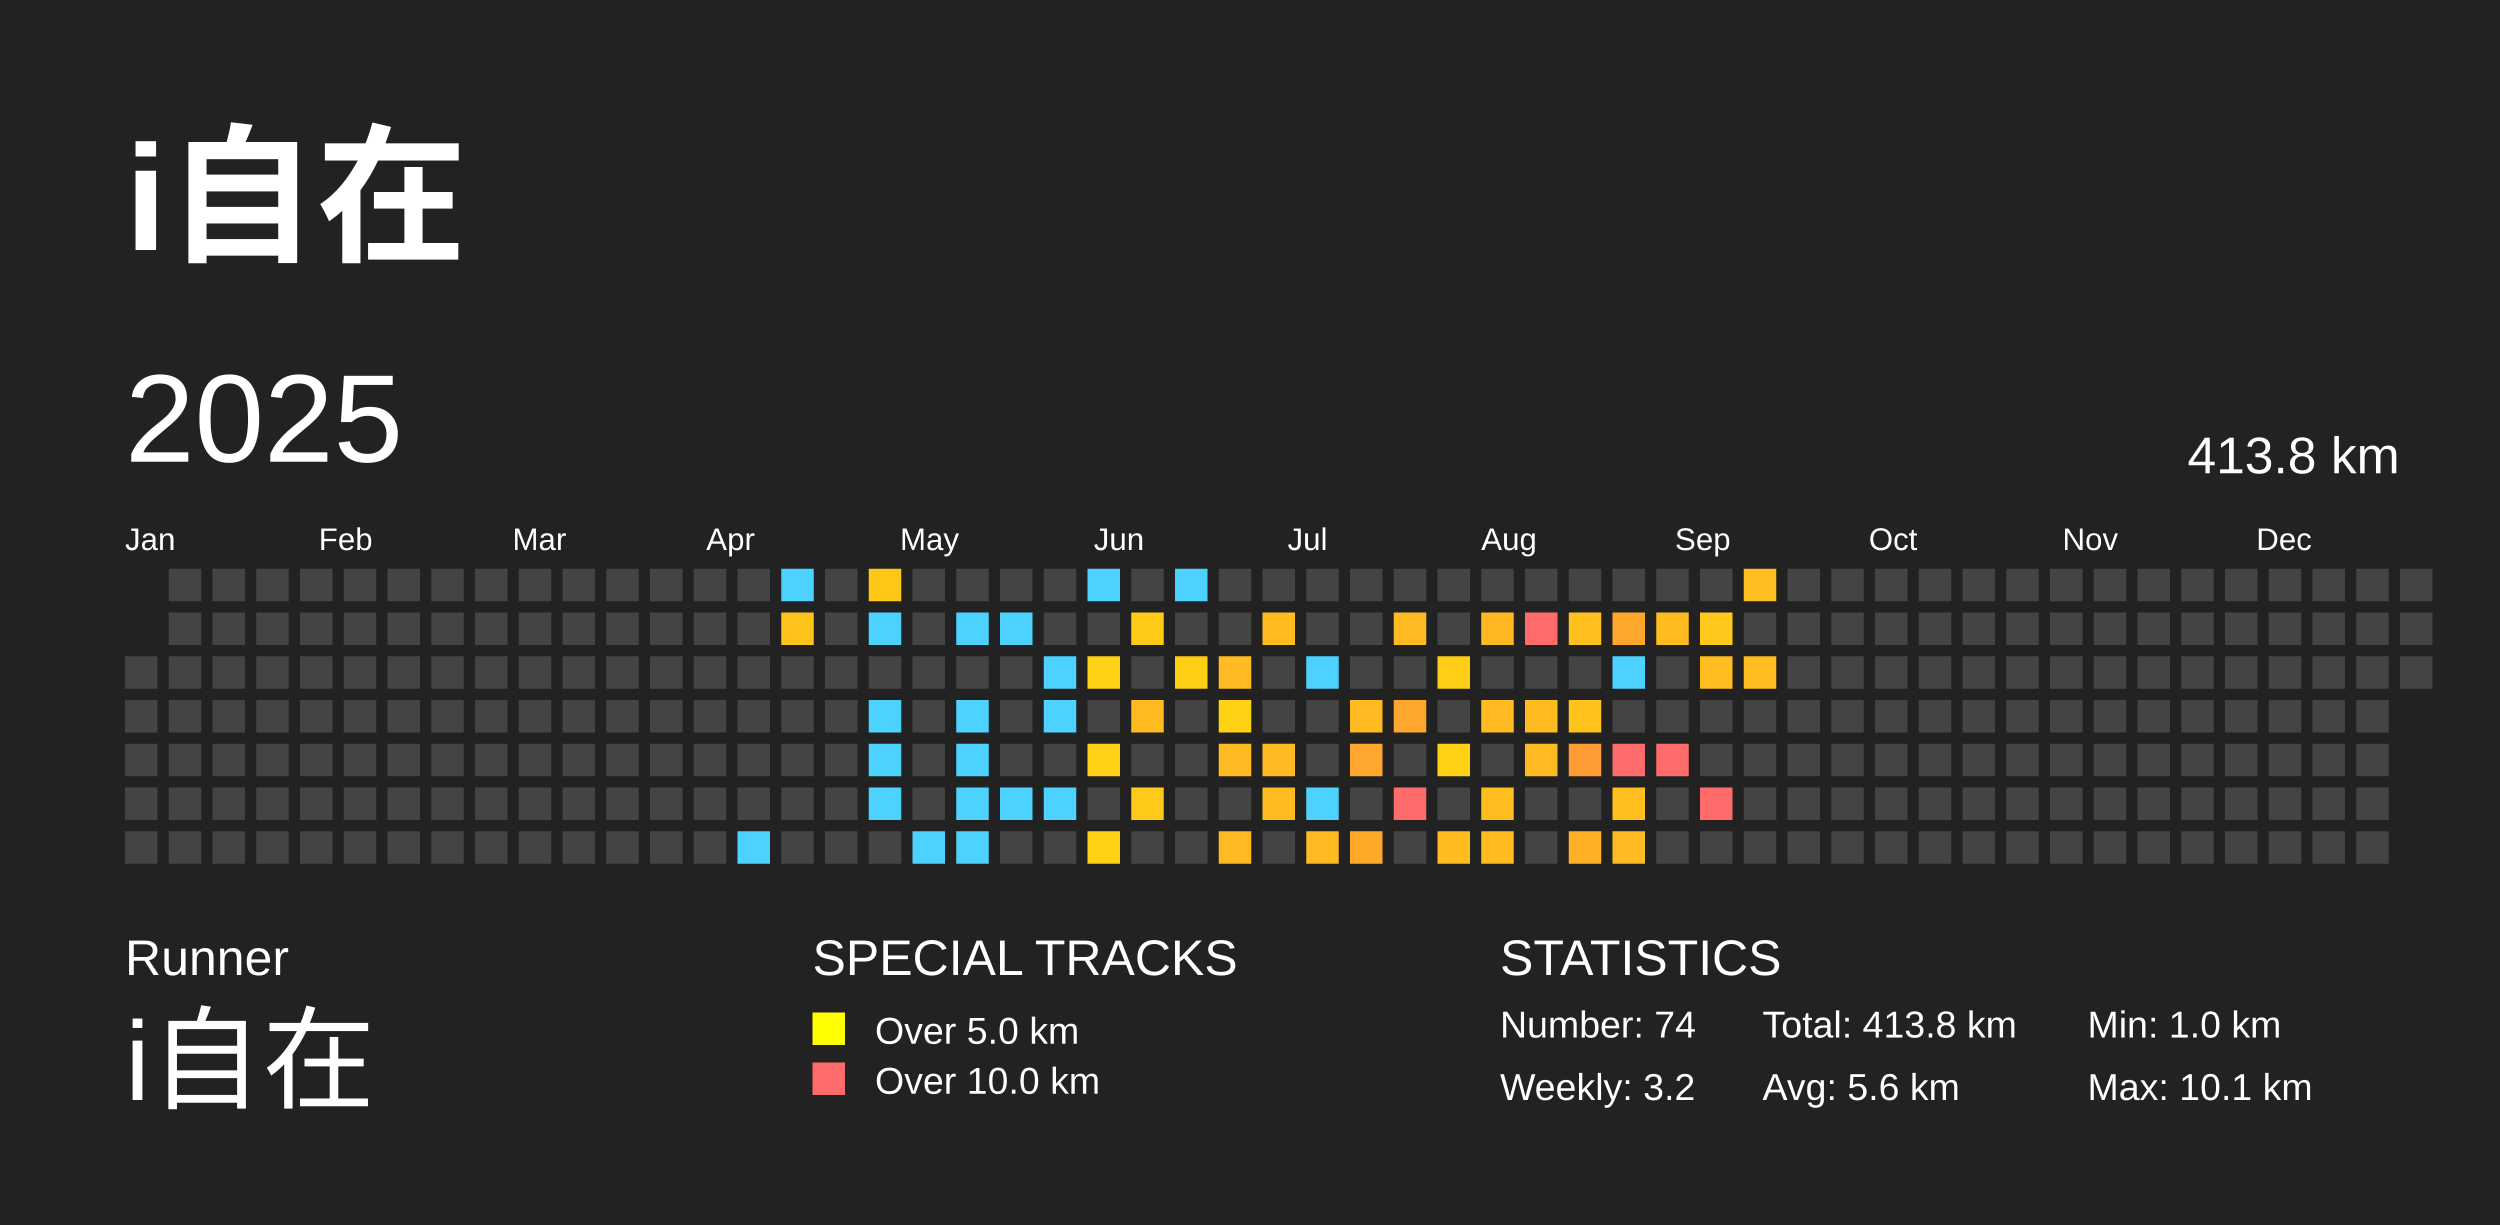
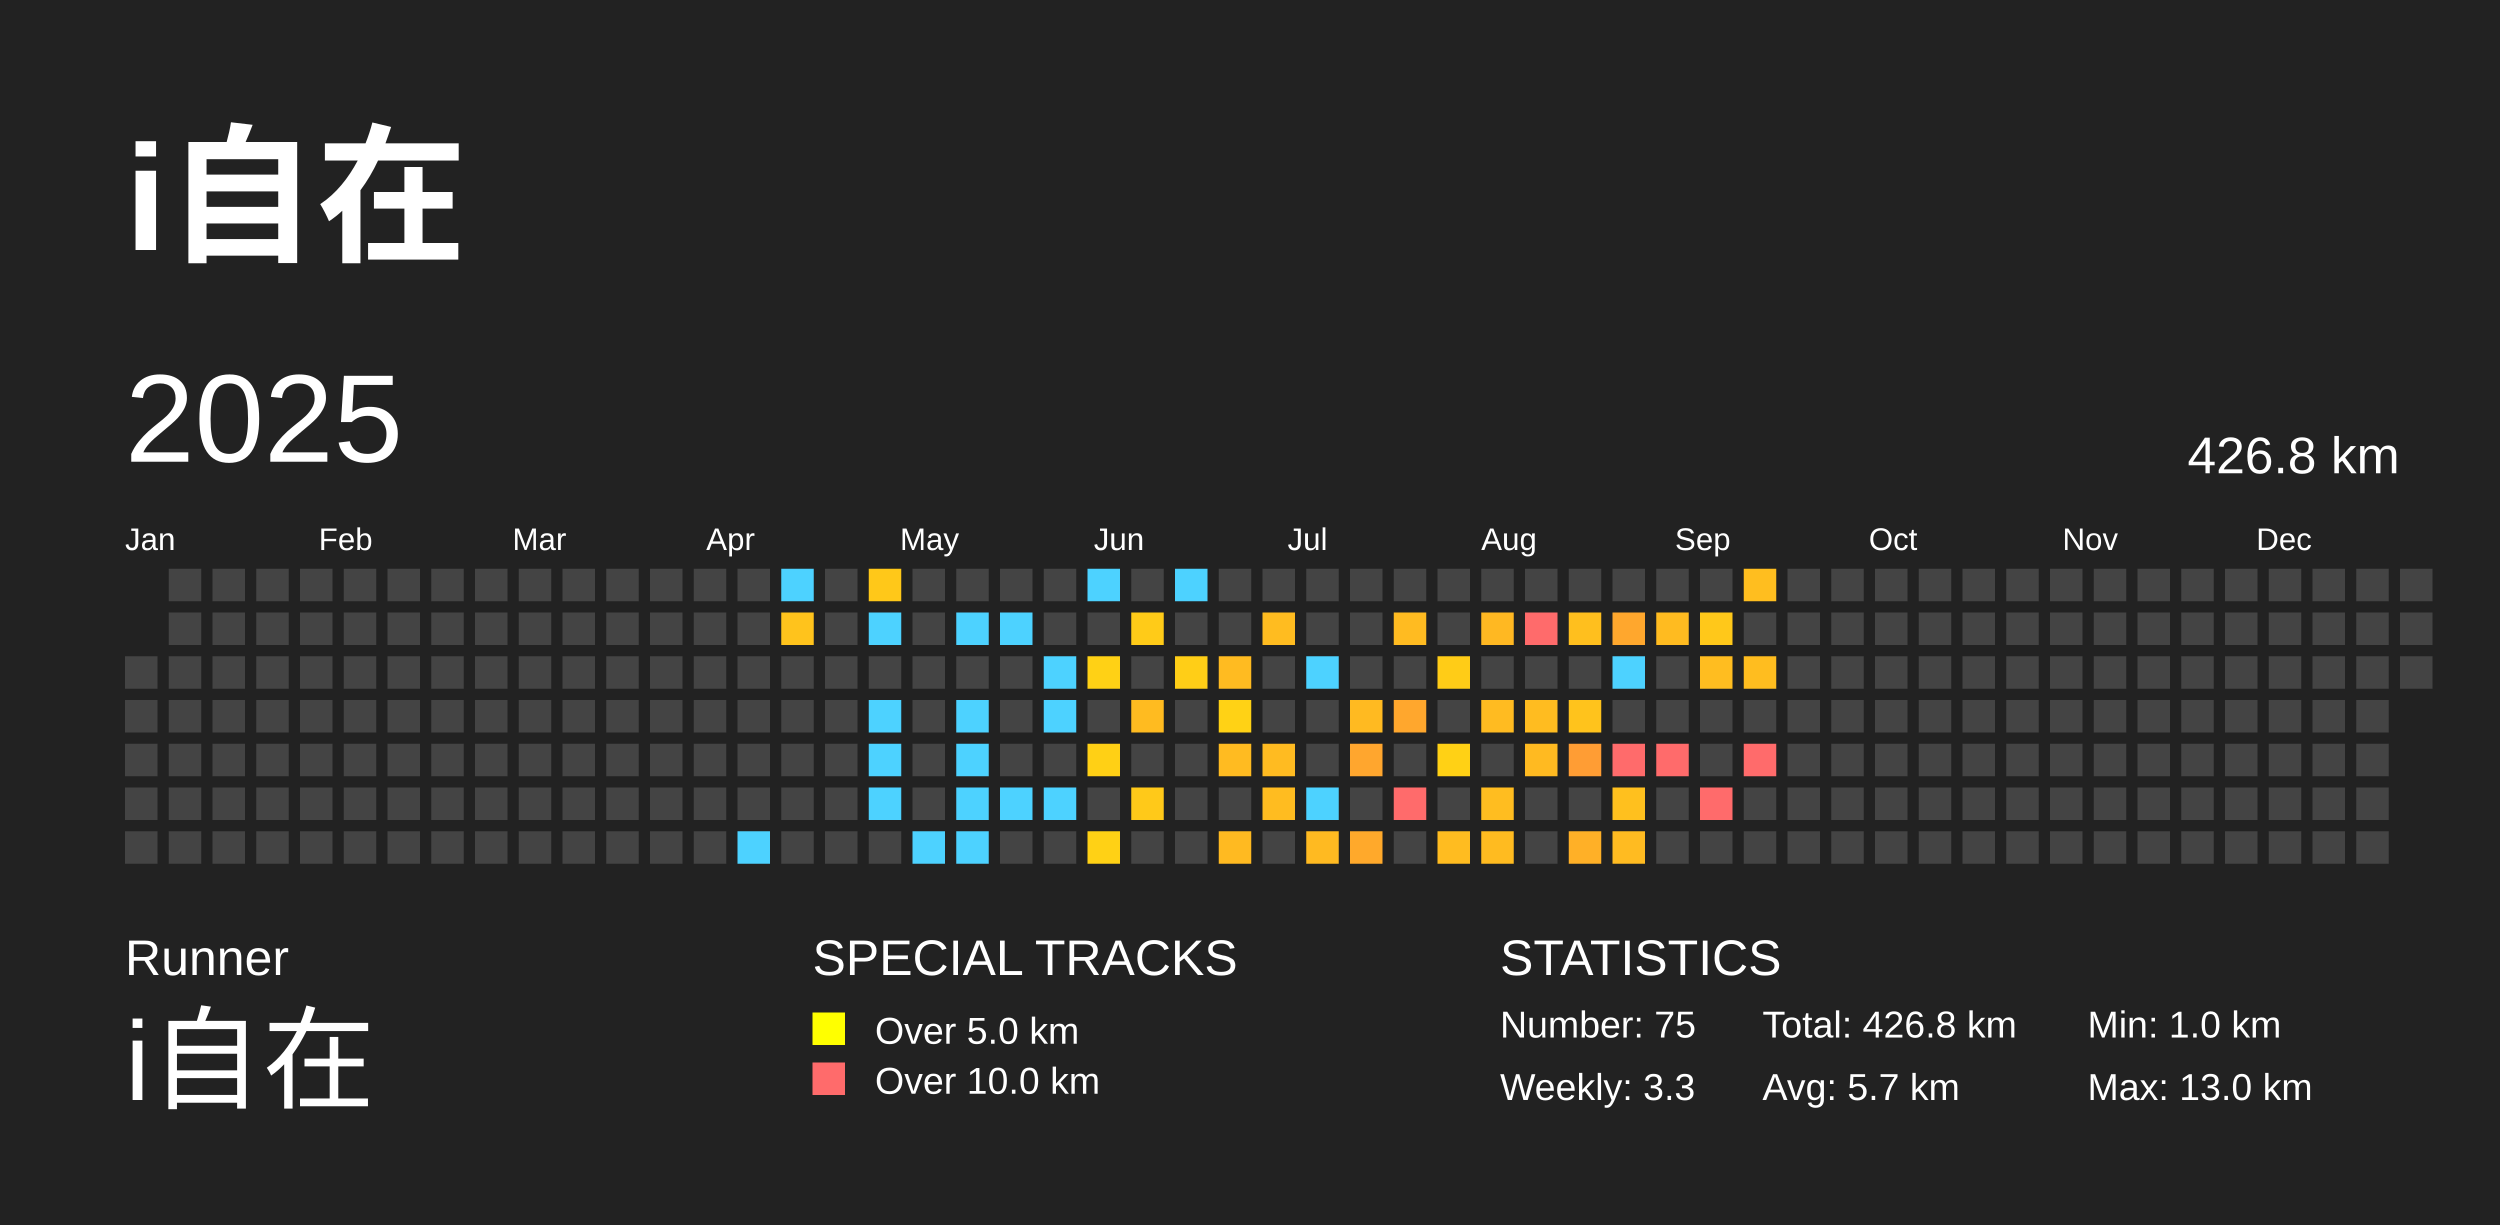
<svg xmlns="http://www.w3.org/2000/svg" baseProfile="full" height="98mm" version="1.1" viewBox="0,0,200,98" width="200mm">
  <defs />
  <rect fill="#222222" height="98" width="200" x="0" y="0" />
  <text fill="#FFFFFF" style="font-size:12px; font-family:Arial; font-weight:bold;" x="10" y="20">i自在</text>
  <text fill="#FFFFFF" style="font-size:4px; font-family:Arial" x="10" y="78">Runner</text>
  <text fill="#FFFFFF" style="font-size:9px; font-family:Arial" x="10" y="88">i自在</text>
  <text fill="#FFFFFF" style="font-size:4px; font-family:Arial" x="65" y="78">SPECIAL TRACKS</text>
  <rect fill="#FFFF00" height="2.6" width="2.6" x="65" y="81" />
  <text fill="#FFFFFF" style="font-size:3px; font-family:Arial" x="70" y="83.5">Over 5.0 km</text>
  <rect fill="#FF6B6B" height="2.6" width="2.6" x="65" y="85" />
  <text fill="#FFFFFF" style="font-size:3px; font-family:Arial" x="70" y="87.5">Over 10.0 km</text>
  <text fill="#FFFFFF" style="font-size:4px; font-family:Arial" x="120" y="78">STATISTICS</text>
-   <text fill="#FFFFFF" style="font-size:3px; font-family:Arial" x="120" y="83">Number: 74</text>
-   <text fill="#FFFFFF" style="font-size:3px; font-family:Arial" x="120" y="88">Weekly: 3.2</text>
-   <text fill="#FFFFFF" style="font-size:3px; font-family:Arial" x="141" y="83">Total: 413.8 km</text>
-   <text fill="#FFFFFF" style="font-size:3px; font-family:Arial" x="141" y="88">Avg: 5.6 km</text>
+   <text fill="#FFFFFF" style="font-size:3px; font-family:Arial" x="120" y="83">Number: 75</text>
+   <text fill="#FFFFFF" style="font-size:3px; font-family:Arial" x="120" y="88">Weekly: 3.3</text>
+   <text fill="#FFFFFF" style="font-size:3px; font-family:Arial" x="141" y="83">Total: 426.8 km</text>
+   <text fill="#FFFFFF" style="font-size:3px; font-family:Arial" x="141" y="88">Avg: 5.7 km</text>
  <text fill="#FFFFFF" style="font-size:3px; font-family:Arial" x="167" y="83">Min: 1.0 km</text>
-   <text fill="#FFFFFF" style="font-size:3px; font-family:Arial" x="167" y="88">Max: 10.1 km</text>
+   <text fill="#FFFFFF" style="font-size:3px; font-family:Arial" x="167" y="88">Max: 13.0 km</text>
  <text dominant-baseline="hanging" fill="#FFFFFF" style="font-size:10.0px; font-family:Arial;" x="10" y="30">2025</text>
-   <text dominant-baseline="hanging" fill="#FFFFFF" style="font-size:4.125px; font-family:Arial;" x="175" y="35">413.8 km</text>
+   <text dominant-baseline="hanging" fill="#FFFFFF" style="font-size:4.125px; font-family:Arial;" x="175" y="35">426.8 km</text>
  <text fill="#FFFFFF" style="font-size:2.5px; font-family:Arial" x="10.0" y="44">Jan</text>
  <text fill="#FFFFFF" style="font-size:2.5px; font-family:Arial" x="25.5" y="44">Feb</text>
  <text fill="#FFFFFF" style="font-size:2.5px; font-family:Arial" x="41.0" y="44">Mar</text>
  <text fill="#FFFFFF" style="font-size:2.5px; font-family:Arial" x="56.5" y="44">Apr</text>
  <text fill="#FFFFFF" style="font-size:2.5px; font-family:Arial" x="72.0" y="44">May</text>
  <text fill="#FFFFFF" style="font-size:2.5px; font-family:Arial" x="87.5" y="44">Jun</text>
  <text fill="#FFFFFF" style="font-size:2.5px; font-family:Arial" x="103.0" y="44">Jul</text>
  <text fill="#FFFFFF" style="font-size:2.5px; font-family:Arial" x="118.5" y="44">Aug</text>
  <text fill="#FFFFFF" style="font-size:2.5px; font-family:Arial" x="134.0" y="44">Sep</text>
  <text fill="#FFFFFF" style="font-size:2.5px; font-family:Arial" x="149.5" y="44">Oct</text>
  <text fill="#FFFFFF" style="font-size:2.5px; font-family:Arial" x="165.0" y="44">Nov</text>
  <text fill="#FFFFFF" style="font-size:2.5px; font-family:Arial" x="180.5" y="44">Dec</text>
  <rect fill="#444444" height="2.6" width="2.6" x="10.0" y="52.5" />
  <rect fill="#444444" height="2.6" width="2.6" x="10.0" y="56.0" />
  <rect fill="#444444" height="2.6" width="2.6" x="10.0" y="59.5" />
  <rect fill="#444444" height="2.6" width="2.6" x="10.0" y="63.0" />
  <rect fill="#444444" height="2.6" width="2.6" x="10.0" y="66.5" />
  <rect fill="#444444" height="2.6" width="2.6" x="13.5" y="45.5" />
  <rect fill="#444444" height="2.6" width="2.6" x="13.5" y="49.0" />
  <rect fill="#444444" height="2.6" width="2.6" x="13.5" y="52.5" />
  <rect fill="#444444" height="2.6" width="2.6" x="13.5" y="56.0" />
  <rect fill="#444444" height="2.6" width="2.6" x="13.5" y="59.5" />
  <rect fill="#444444" height="2.6" width="2.6" x="13.5" y="63.0" />
  <rect fill="#444444" height="2.6" width="2.6" x="13.5" y="66.5" />
  <rect fill="#444444" height="2.6" width="2.6" x="17.0" y="45.5" />
  <rect fill="#444444" height="2.6" width="2.6" x="17.0" y="49.0" />
  <rect fill="#444444" height="2.6" width="2.6" x="17.0" y="52.5" />
  <rect fill="#444444" height="2.6" width="2.6" x="17.0" y="56.0" />
  <rect fill="#444444" height="2.6" width="2.6" x="17.0" y="59.5" />
  <rect fill="#444444" height="2.6" width="2.6" x="17.0" y="63.0" />
  <rect fill="#444444" height="2.6" width="2.6" x="17.0" y="66.5" />
  <rect fill="#444444" height="2.6" width="2.6" x="20.5" y="45.5" />
  <rect fill="#444444" height="2.6" width="2.6" x="20.5" y="49.0" />
  <rect fill="#444444" height="2.6" width="2.6" x="20.5" y="52.5" />
  <rect fill="#444444" height="2.6" width="2.6" x="20.5" y="56.0" />
  <rect fill="#444444" height="2.6" width="2.6" x="20.5" y="59.5" />
  <rect fill="#444444" height="2.6" width="2.6" x="20.5" y="63.0" />
  <rect fill="#444444" height="2.6" width="2.6" x="20.5" y="66.5" />
  <rect fill="#444444" height="2.6" width="2.6" x="24.0" y="45.5" />
  <rect fill="#444444" height="2.6" width="2.6" x="24.0" y="49.0" />
  <rect fill="#444444" height="2.6" width="2.6" x="24.0" y="52.5" />
  <rect fill="#444444" height="2.6" width="2.6" x="24.0" y="56.0" />
  <rect fill="#444444" height="2.6" width="2.6" x="24.0" y="59.5" />
  <rect fill="#444444" height="2.6" width="2.6" x="24.0" y="63.0" />
  <rect fill="#444444" height="2.6" width="2.6" x="24.0" y="66.5" />
  <rect fill="#444444" height="2.6" width="2.6" x="27.5" y="45.5" />
  <rect fill="#444444" height="2.6" width="2.6" x="27.5" y="49.0" />
  <rect fill="#444444" height="2.6" width="2.6" x="27.5" y="52.5" />
  <rect fill="#444444" height="2.6" width="2.6" x="27.5" y="56.0" />
  <rect fill="#444444" height="2.6" width="2.6" x="27.5" y="59.5" />
  <rect fill="#444444" height="2.6" width="2.6" x="27.5" y="63.0" />
  <rect fill="#444444" height="2.6" width="2.6" x="27.5" y="66.5" />
  <rect fill="#444444" height="2.6" width="2.6" x="31.0" y="45.5" />
  <rect fill="#444444" height="2.6" width="2.6" x="31.0" y="49.0" />
  <rect fill="#444444" height="2.6" width="2.6" x="31.0" y="52.5" />
  <rect fill="#444444" height="2.6" width="2.6" x="31.0" y="56.0" />
  <rect fill="#444444" height="2.6" width="2.6" x="31.0" y="59.5" />
  <rect fill="#444444" height="2.6" width="2.6" x="31.0" y="63.0" />
  <rect fill="#444444" height="2.6" width="2.6" x="31.0" y="66.5" />
  <rect fill="#444444" height="2.6" width="2.6" x="34.5" y="45.5" />
  <rect fill="#444444" height="2.6" width="2.6" x="34.5" y="49.0" />
  <rect fill="#444444" height="2.6" width="2.6" x="34.5" y="52.5" />
  <rect fill="#444444" height="2.6" width="2.6" x="34.5" y="56.0" />
  <rect fill="#444444" height="2.6" width="2.6" x="34.5" y="59.5" />
  <rect fill="#444444" height="2.6" width="2.6" x="34.5" y="63.0" />
  <rect fill="#444444" height="2.6" width="2.6" x="34.5" y="66.5" />
  <rect fill="#444444" height="2.6" width="2.6" x="38.0" y="45.5" />
  <rect fill="#444444" height="2.6" width="2.6" x="38.0" y="49.0" />
  <rect fill="#444444" height="2.6" width="2.6" x="38.0" y="52.5" />
  <rect fill="#444444" height="2.6" width="2.6" x="38.0" y="56.0" />
  <rect fill="#444444" height="2.6" width="2.6" x="38.0" y="59.5" />
  <rect fill="#444444" height="2.6" width="2.6" x="38.0" y="63.0" />
  <rect fill="#444444" height="2.6" width="2.6" x="38.0" y="66.5" />
  <rect fill="#444444" height="2.6" width="2.6" x="41.5" y="45.5" />
  <rect fill="#444444" height="2.6" width="2.6" x="41.5" y="49.0" />
  <rect fill="#444444" height="2.6" width="2.6" x="41.5" y="52.5" />
  <rect fill="#444444" height="2.6" width="2.6" x="41.5" y="56.0" />
  <rect fill="#444444" height="2.6" width="2.6" x="41.5" y="59.5" />
  <rect fill="#444444" height="2.6" width="2.6" x="41.5" y="63.0" />
  <rect fill="#444444" height="2.6" width="2.6" x="41.5" y="66.5" />
  <rect fill="#444444" height="2.6" width="2.6" x="45.0" y="45.5" />
  <rect fill="#444444" height="2.6" width="2.6" x="45.0" y="49.0" />
  <rect fill="#444444" height="2.6" width="2.6" x="45.0" y="52.5" />
  <rect fill="#444444" height="2.6" width="2.6" x="45.0" y="56.0" />
  <rect fill="#444444" height="2.6" width="2.6" x="45.0" y="59.5" />
  <rect fill="#444444" height="2.6" width="2.6" x="45.0" y="63.0" />
  <rect fill="#444444" height="2.6" width="2.6" x="45.0" y="66.5" />
  <rect fill="#444444" height="2.6" width="2.6" x="48.5" y="45.5" />
  <rect fill="#444444" height="2.6" width="2.6" x="48.5" y="49.0" />
  <rect fill="#444444" height="2.6" width="2.6" x="48.5" y="52.5" />
  <rect fill="#444444" height="2.6" width="2.6" x="48.5" y="56.0" />
  <rect fill="#444444" height="2.6" width="2.6" x="48.5" y="59.5" />
  <rect fill="#444444" height="2.6" width="2.6" x="48.5" y="63.0" />
  <rect fill="#444444" height="2.6" width="2.6" x="48.5" y="66.5" />
  <rect fill="#444444" height="2.6" width="2.6" x="52.0" y="45.5" />
  <rect fill="#444444" height="2.6" width="2.6" x="52.0" y="49.0" />
  <rect fill="#444444" height="2.6" width="2.6" x="52.0" y="52.5" />
  <rect fill="#444444" height="2.6" width="2.6" x="52.0" y="56.0" />
  <rect fill="#444444" height="2.6" width="2.6" x="52.0" y="59.5" />
  <rect fill="#444444" height="2.6" width="2.6" x="52.0" y="63.0" />
  <rect fill="#444444" height="2.6" width="2.6" x="52.0" y="66.5" />
  <rect fill="#444444" height="2.6" width="2.6" x="55.5" y="45.5" />
  <rect fill="#444444" height="2.6" width="2.6" x="55.5" y="49.0" />
  <rect fill="#444444" height="2.6" width="2.6" x="55.5" y="52.5" />
  <rect fill="#444444" height="2.6" width="2.6" x="55.5" y="56.0" />
  <rect fill="#444444" height="2.6" width="2.6" x="55.5" y="59.5" />
  <rect fill="#444444" height="2.6" width="2.6" x="55.5" y="63.0" />
  <rect fill="#444444" height="2.6" width="2.6" x="55.5" y="66.5" />
  <rect fill="#444444" height="2.6" width="2.6" x="59.0" y="45.5" />
  <rect fill="#444444" height="2.6" width="2.6" x="59.0" y="49.0" />
  <rect fill="#444444" height="2.6" width="2.6" x="59.0" y="52.5" />
  <rect fill="#444444" height="2.6" width="2.6" x="59.0" y="56.0" />
  <rect fill="#444444" height="2.6" width="2.6" x="59.0" y="59.5" />
  <rect fill="#444444" height="2.6" width="2.6" x="59.0" y="63.0" />
  <rect fill="#4dd2ff" height="2.6" width="2.6" x="59.0" y="66.5" />
  <rect fill="#4dd2ff" height="2.6" width="2.6" x="62.5" y="45.5" />
  <rect fill="#ffc31c" height="2.6" width="2.6" x="62.5" y="49.0" />
  <rect fill="#444444" height="2.6" width="2.6" x="62.5" y="52.5" />
  <rect fill="#444444" height="2.6" width="2.6" x="62.5" y="56.0" />
  <rect fill="#444444" height="2.6" width="2.6" x="62.5" y="59.5" />
  <rect fill="#444444" height="2.6" width="2.6" x="62.5" y="63.0" />
  <rect fill="#444444" height="2.6" width="2.6" x="62.5" y="66.5" />
  <rect fill="#444444" height="2.6" width="2.6" x="66.0" y="45.5" />
  <rect fill="#444444" height="2.6" width="2.6" x="66.0" y="49.0" />
  <rect fill="#444444" height="2.6" width="2.6" x="66.0" y="52.5" />
  <rect fill="#444444" height="2.6" width="2.6" x="66.0" y="56.0" />
  <rect fill="#444444" height="2.6" width="2.6" x="66.0" y="59.5" />
  <rect fill="#444444" height="2.6" width="2.6" x="66.0" y="63.0" />
  <rect fill="#444444" height="2.6" width="2.6" x="66.0" y="66.5" />
  <rect fill="#ffc819" height="2.6" width="2.6" x="69.5" y="45.5" />
  <rect fill="#4dd2ff" height="2.6" width="2.6" x="69.5" y="49.0" />
  <rect fill="#444444" height="2.6" width="2.6" x="69.5" y="52.5" />
  <rect fill="#4dd2ff" height="2.6" width="2.6" x="69.5" y="56.0" />
  <rect fill="#4dd2ff" height="2.6" width="2.6" x="69.5" y="59.5" />
  <rect fill="#4dd2ff" height="2.6" width="2.6" x="69.5" y="63.0" />
  <rect fill="#444444" height="2.6" width="2.6" x="69.5" y="66.5" />
  <rect fill="#444444" height="2.6" width="2.6" x="73.0" y="45.5" />
  <rect fill="#444444" height="2.6" width="2.6" x="73.0" y="49.0" />
  <rect fill="#444444" height="2.6" width="2.6" x="73.0" y="52.5" />
  <rect fill="#444444" height="2.6" width="2.6" x="73.0" y="56.0" />
  <rect fill="#444444" height="2.6" width="2.6" x="73.0" y="59.5" />
  <rect fill="#444444" height="2.6" width="2.6" x="73.0" y="63.0" />
  <rect fill="#4dd2ff" height="2.6" width="2.6" x="73.0" y="66.5" />
  <rect fill="#444444" height="2.6" width="2.6" x="76.5" y="45.5" />
  <rect fill="#4dd2ff" height="2.6" width="2.6" x="76.5" y="49.0" />
  <rect fill="#444444" height="2.6" width="2.6" x="76.5" y="52.5" />
  <rect fill="#4dd2ff" height="2.6" width="2.6" x="76.5" y="56.0" />
  <rect fill="#4dd2ff" height="2.6" width="2.6" x="76.5" y="59.5" />
  <rect fill="#4dd2ff" height="2.6" width="2.6" x="76.5" y="63.0" />
  <rect fill="#4dd2ff" height="2.6" width="2.6" x="76.5" y="66.5" />
  <rect fill="#444444" height="2.6" width="2.6" x="80.0" y="45.5" />
  <rect fill="#4dd2ff" height="2.6" width="2.6" x="80.0" y="49.0" />
  <rect fill="#444444" height="2.6" width="2.6" x="80.0" y="52.5" />
  <rect fill="#444444" height="2.6" width="2.6" x="80.0" y="56.0" />
  <rect fill="#444444" height="2.6" width="2.6" x="80.0" y="59.5" />
  <rect fill="#4dd2ff" height="2.6" width="2.6" x="80.0" y="63.0" />
  <rect fill="#444444" height="2.6" width="2.6" x="80.0" y="66.5" />
  <rect fill="#444444" height="2.6" width="2.6" x="83.5" y="45.5" />
  <rect fill="#444444" height="2.6" width="2.6" x="83.5" y="49.0" />
  <rect fill="#4dd2ff" height="2.6" width="2.6" x="83.5" y="52.5" />
  <rect fill="#4dd2ff" height="2.6" width="2.6" x="83.5" y="56.0" />
  <rect fill="#444444" height="2.6" width="2.6" x="83.5" y="59.5" />
  <rect fill="#4dd2ff" height="2.6" width="2.6" x="83.5" y="63.0" />
  <rect fill="#444444" height="2.6" width="2.6" x="83.5" y="66.5" />
  <rect fill="#4dd2ff" height="2.6" width="2.6" x="87.0" y="45.5" />
  <rect fill="#444444" height="2.6" width="2.6" x="87.0" y="49.0" />
  <rect fill="#ffd115" height="2.6" width="2.6" x="87.0" y="52.5" />
  <rect fill="#444444" height="2.6" width="2.6" x="87.0" y="56.0" />
  <rect fill="#ffd015" height="2.6" width="2.6" x="87.0" y="59.5" />
  <rect fill="#444444" height="2.6" width="2.6" x="87.0" y="63.0" />
  <rect fill="#ffd115" height="2.6" width="2.6" x="87.0" y="66.5" />
  <rect fill="#444444" height="2.6" width="2.6" x="90.5" y="45.5" />
  <rect fill="#ffcb18" height="2.6" width="2.6" x="90.5" y="49.0" />
  <rect fill="#444444" height="2.6" width="2.6" x="90.5" y="52.5" />
  <rect fill="#ffbb20" height="2.6" width="2.6" x="90.5" y="56.0" />
  <rect fill="#444444" height="2.6" width="2.6" x="90.5" y="59.5" />
  <rect fill="#ffc919" height="2.6" width="2.6" x="90.5" y="63.0" />
  <rect fill="#444444" height="2.6" width="2.6" x="90.5" y="66.5" />
  <rect fill="#4dd2ff" height="2.6" width="2.6" x="94.0" y="45.5" />
  <rect fill="#444444" height="2.6" width="2.6" x="94.0" y="49.0" />
  <rect fill="#ffce17" height="2.6" width="2.6" x="94.0" y="52.5" />
  <rect fill="#444444" height="2.6" width="2.6" x="94.0" y="56.0" />
  <rect fill="#444444" height="2.6" width="2.6" x="94.0" y="59.5" />
  <rect fill="#444444" height="2.6" width="2.6" x="94.0" y="63.0" />
  <rect fill="#444444" height="2.6" width="2.6" x="94.0" y="66.5" />
  <rect fill="#444444" height="2.6" width="2.6" x="97.5" y="45.5" />
  <rect fill="#444444" height="2.6" width="2.6" x="97.5" y="49.0" />
  <rect fill="#ffbb21" height="2.6" width="2.6" x="97.5" y="52.5" />
  <rect fill="#ffd215" height="2.6" width="2.6" x="97.5" y="56.0" />
  <rect fill="#ffbb21" height="2.6" width="2.6" x="97.5" y="59.5" />
  <rect fill="#444444" height="2.6" width="2.6" x="97.5" y="63.0" />
  <rect fill="#ffba21" height="2.6" width="2.6" x="97.5" y="66.5" />
  <rect fill="#444444" height="2.6" width="2.6" x="101.0" y="45.5" />
  <rect fill="#ffbc20" height="2.6" width="2.6" x="101.0" y="49.0" />
  <rect fill="#444444" height="2.6" width="2.6" x="101.0" y="52.5" />
  <rect fill="#444444" height="2.6" width="2.6" x="101.0" y="56.0" />
  <rect fill="#ffbb21" height="2.6" width="2.6" x="101.0" y="59.5" />
  <rect fill="#ffbc20" height="2.6" width="2.6" x="101.0" y="63.0" />
  <rect fill="#444444" height="2.6" width="2.6" x="101.0" y="66.5" />
  <rect fill="#444444" height="2.6" width="2.6" x="104.5" y="45.5" />
  <rect fill="#444444" height="2.6" width="2.6" x="104.5" y="49.0" />
  <rect fill="#4dd2ff" height="2.6" width="2.6" x="104.5" y="52.5" />
  <rect fill="#444444" height="2.6" width="2.6" x="104.5" y="56.0" />
  <rect fill="#444444" height="2.6" width="2.6" x="104.5" y="59.5" />
  <rect fill="#4dd2ff" height="2.6" width="2.6" x="104.5" y="63.0" />
  <rect fill="#ffba21" height="2.6" width="2.6" x="104.5" y="66.5" />
  <rect fill="#444444" height="2.6" width="2.6" x="108.0" y="45.5" />
  <rect fill="#444444" height="2.6" width="2.6" x="108.0" y="49.0" />
  <rect fill="#444444" height="2.6" width="2.6" x="108.0" y="52.5" />
  <rect fill="#ffba21" height="2.6" width="2.6" x="108.0" y="56.0" />
  <rect fill="#ffa62e" height="2.6" width="2.6" x="108.0" y="59.5" />
  <rect fill="#444444" height="2.6" width="2.6" x="108.0" y="63.0" />
  <rect fill="#ffa92b" height="2.6" width="2.6" x="108.0" y="66.5" />
  <rect fill="#444444" height="2.6" width="2.6" x="111.5" y="45.5" />
  <rect fill="#ffbb21" height="2.6" width="2.6" x="111.5" y="49.0" />
  <rect fill="#444444" height="2.6" width="2.6" x="111.5" y="52.5" />
  <rect fill="#ffa72d" height="2.6" width="2.6" x="111.5" y="56.0" />
  <rect fill="#444444" height="2.6" width="2.6" x="111.5" y="59.5" />
  <rect fill="#FF6B6B" height="2.6" width="2.6" x="111.5" y="63.0" />
  <rect fill="#444444" height="2.6" width="2.6" x="111.5" y="66.5" />
  <rect fill="#444444" height="2.6" width="2.6" x="115.0" y="45.5" />
  <rect fill="#444444" height="2.6" width="2.6" x="115.0" y="49.0" />
  <rect fill="#ffcc17" height="2.6" width="2.6" x="115.0" y="52.5" />
  <rect fill="#444444" height="2.6" width="2.6" x="115.0" y="56.0" />
  <rect fill="#ffd115" height="2.6" width="2.6" x="115.0" y="59.5" />
  <rect fill="#444444" height="2.6" width="2.6" x="115.0" y="63.0" />
  <rect fill="#ffbc20" height="2.6" width="2.6" x="115.0" y="66.5" />
  <rect fill="#444444" height="2.6" width="2.6" x="118.5" y="45.5" />
  <rect fill="#ffb822" height="2.6" width="2.6" x="118.5" y="49.0" />
  <rect fill="#444444" height="2.6" width="2.6" x="118.5" y="52.5" />
  <rect fill="#ffbb21" height="2.6" width="2.6" x="118.5" y="56.0" />
  <rect fill="#444444" height="2.6" width="2.6" x="118.5" y="59.5" />
  <rect fill="#ffbd20" height="2.6" width="2.6" x="118.5" y="63.0" />
  <rect fill="#ffbb20" height="2.6" width="2.6" x="118.5" y="66.5" />
  <rect fill="#444444" height="2.6" width="2.6" x="122.0" y="45.5" />
  <rect fill="#FF6B6B" height="2.6" width="2.6" x="122.0" y="49.0" />
  <rect fill="#444444" height="2.6" width="2.6" x="122.0" y="52.5" />
  <rect fill="#ffbc20" height="2.6" width="2.6" x="122.0" y="56.0" />
  <rect fill="#ffba21" height="2.6" width="2.6" x="122.0" y="59.5" />
  <rect fill="#444444" height="2.6" width="2.6" x="122.0" y="63.0" />
  <rect fill="#444444" height="2.6" width="2.6" x="122.0" y="66.5" />
  <rect fill="#444444" height="2.6" width="2.6" x="125.5" y="45.5" />
  <rect fill="#ffbf1e" height="2.6" width="2.6" x="125.5" y="49.0" />
  <rect fill="#444444" height="2.6" width="2.6" x="125.5" y="52.5" />
  <rect fill="#ffc31c" height="2.6" width="2.6" x="125.5" y="56.0" />
  <rect fill="#ff9d34" height="2.6" width="2.6" x="125.5" y="59.5" />
  <rect fill="#444444" height="2.6" width="2.6" x="125.5" y="63.0" />
  <rect fill="#ffb027" height="2.6" width="2.6" x="125.5" y="66.5" />
  <rect fill="#444444" height="2.6" width="2.6" x="129.0" y="45.5" />
  <rect fill="#ffa72d" height="2.6" width="2.6" x="129.0" y="49.0" />
  <rect fill="#4dd2ff" height="2.6" width="2.6" x="129.0" y="52.5" />
  <rect fill="#444444" height="2.6" width="2.6" x="129.0" y="56.0" />
  <rect fill="#FF6B6B" height="2.6" width="2.6" x="129.0" y="59.5" />
  <rect fill="#ffc01e" height="2.6" width="2.6" x="129.0" y="63.0" />
  <rect fill="#ffbb21" height="2.6" width="2.6" x="129.0" y="66.5" />
  <rect fill="#444444" height="2.6" width="2.6" x="132.5" y="45.5" />
  <rect fill="#ffbb20" height="2.6" width="2.6" x="132.5" y="49.0" />
  <rect fill="#444444" height="2.6" width="2.6" x="132.5" y="52.5" />
  <rect fill="#444444" height="2.6" width="2.6" x="132.5" y="56.0" />
  <rect fill="#FF6B6B" height="2.6" width="2.6" x="132.5" y="59.5" />
  <rect fill="#444444" height="2.6" width="2.6" x="132.5" y="63.0" />
  <rect fill="#444444" height="2.6" width="2.6" x="132.5" y="66.5" />
  <rect fill="#444444" height="2.6" width="2.6" x="136.0" y="45.5" />
  <rect fill="#ffc81a" height="2.6" width="2.6" x="136.0" y="49.0" />
  <rect fill="#ffbd20" height="2.6" width="2.6" x="136.0" y="52.5" />
  <rect fill="#444444" height="2.6" width="2.6" x="136.0" y="56.0" />
  <rect fill="#444444" height="2.6" width="2.6" x="136.0" y="59.5" />
  <rect fill="#FF6B6B" height="2.6" width="2.6" x="136.0" y="63.0" />
  <rect fill="#444444" height="2.6" width="2.6" x="136.0" y="66.5" />
  <rect fill="#ffbe1f" height="2.6" width="2.6" x="139.5" y="45.5" />
  <rect fill="#444444" height="2.6" width="2.6" x="139.5" y="49.0" />
  <rect fill="#ffbd1f" height="2.6" width="2.6" x="139.5" y="52.5" />
  <rect fill="#444444" height="2.6" width="2.6" x="139.5" y="56.0" />
-   <rect fill="#444444" height="2.6" width="2.6" x="139.5" y="59.5" />
+   <rect fill="#FF6B6B" height="2.6" width="2.6" x="139.5" y="59.5" />
  <rect fill="#444444" height="2.6" width="2.6" x="139.5" y="63.0" />
  <rect fill="#444444" height="2.6" width="2.6" x="139.5" y="66.5" />
  <rect fill="#444444" height="2.6" width="2.6" x="143.0" y="45.5" />
  <rect fill="#444444" height="2.6" width="2.6" x="143.0" y="49.0" />
  <rect fill="#444444" height="2.6" width="2.6" x="143.0" y="52.5" />
  <rect fill="#444444" height="2.6" width="2.6" x="143.0" y="56.0" />
  <rect fill="#444444" height="2.6" width="2.6" x="143.0" y="59.5" />
  <rect fill="#444444" height="2.6" width="2.6" x="143.0" y="63.0" />
  <rect fill="#444444" height="2.6" width="2.6" x="143.0" y="66.5" />
  <rect fill="#444444" height="2.6" width="2.6" x="146.5" y="45.5" />
  <rect fill="#444444" height="2.6" width="2.6" x="146.5" y="49.0" />
  <rect fill="#444444" height="2.6" width="2.6" x="146.5" y="52.5" />
  <rect fill="#444444" height="2.6" width="2.6" x="146.5" y="56.0" />
  <rect fill="#444444" height="2.6" width="2.6" x="146.5" y="59.5" />
  <rect fill="#444444" height="2.6" width="2.6" x="146.5" y="63.0" />
  <rect fill="#444444" height="2.6" width="2.6" x="146.5" y="66.5" />
  <rect fill="#444444" height="2.6" width="2.6" x="150.0" y="45.5" />
  <rect fill="#444444" height="2.6" width="2.6" x="150.0" y="49.0" />
  <rect fill="#444444" height="2.6" width="2.6" x="150.0" y="52.5" />
  <rect fill="#444444" height="2.6" width="2.6" x="150.0" y="56.0" />
  <rect fill="#444444" height="2.6" width="2.6" x="150.0" y="59.5" />
  <rect fill="#444444" height="2.6" width="2.6" x="150.0" y="63.0" />
  <rect fill="#444444" height="2.6" width="2.6" x="150.0" y="66.5" />
  <rect fill="#444444" height="2.6" width="2.6" x="153.5" y="45.5" />
  <rect fill="#444444" height="2.6" width="2.6" x="153.5" y="49.0" />
  <rect fill="#444444" height="2.6" width="2.6" x="153.5" y="52.5" />
  <rect fill="#444444" height="2.6" width="2.6" x="153.5" y="56.0" />
  <rect fill="#444444" height="2.6" width="2.6" x="153.5" y="59.5" />
  <rect fill="#444444" height="2.6" width="2.6" x="153.5" y="63.0" />
  <rect fill="#444444" height="2.6" width="2.6" x="153.5" y="66.5" />
  <rect fill="#444444" height="2.6" width="2.6" x="157.0" y="45.5" />
  <rect fill="#444444" height="2.6" width="2.6" x="157.0" y="49.0" />
  <rect fill="#444444" height="2.6" width="2.6" x="157.0" y="52.5" />
  <rect fill="#444444" height="2.6" width="2.6" x="157.0" y="56.0" />
  <rect fill="#444444" height="2.6" width="2.6" x="157.0" y="59.5" />
  <rect fill="#444444" height="2.6" width="2.6" x="157.0" y="63.0" />
  <rect fill="#444444" height="2.6" width="2.6" x="157.0" y="66.5" />
  <rect fill="#444444" height="2.6" width="2.6" x="160.5" y="45.5" />
  <rect fill="#444444" height="2.6" width="2.6" x="160.5" y="49.0" />
  <rect fill="#444444" height="2.6" width="2.6" x="160.5" y="52.5" />
  <rect fill="#444444" height="2.6" width="2.6" x="160.5" y="56.0" />
  <rect fill="#444444" height="2.6" width="2.6" x="160.5" y="59.5" />
  <rect fill="#444444" height="2.6" width="2.6" x="160.5" y="63.0" />
  <rect fill="#444444" height="2.6" width="2.6" x="160.5" y="66.5" />
  <rect fill="#444444" height="2.6" width="2.6" x="164.0" y="45.5" />
  <rect fill="#444444" height="2.6" width="2.6" x="164.0" y="49.0" />
  <rect fill="#444444" height="2.6" width="2.6" x="164.0" y="52.5" />
  <rect fill="#444444" height="2.6" width="2.6" x="164.0" y="56.0" />
  <rect fill="#444444" height="2.6" width="2.6" x="164.0" y="59.5" />
  <rect fill="#444444" height="2.6" width="2.6" x="164.0" y="63.0" />
  <rect fill="#444444" height="2.6" width="2.6" x="164.0" y="66.5" />
  <rect fill="#444444" height="2.6" width="2.6" x="167.5" y="45.5" />
  <rect fill="#444444" height="2.6" width="2.6" x="167.5" y="49.0" />
  <rect fill="#444444" height="2.6" width="2.6" x="167.5" y="52.5" />
  <rect fill="#444444" height="2.6" width="2.6" x="167.5" y="56.0" />
  <rect fill="#444444" height="2.6" width="2.6" x="167.5" y="59.5" />
  <rect fill="#444444" height="2.6" width="2.6" x="167.5" y="63.0" />
  <rect fill="#444444" height="2.6" width="2.6" x="167.5" y="66.5" />
  <rect fill="#444444" height="2.6" width="2.6" x="171.0" y="45.5" />
  <rect fill="#444444" height="2.6" width="2.6" x="171.0" y="49.0" />
  <rect fill="#444444" height="2.6" width="2.6" x="171.0" y="52.5" />
  <rect fill="#444444" height="2.6" width="2.6" x="171.0" y="56.0" />
  <rect fill="#444444" height="2.6" width="2.6" x="171.0" y="59.5" />
  <rect fill="#444444" height="2.6" width="2.6" x="171.0" y="63.0" />
  <rect fill="#444444" height="2.6" width="2.6" x="171.0" y="66.5" />
  <rect fill="#444444" height="2.6" width="2.6" x="174.5" y="45.5" />
  <rect fill="#444444" height="2.6" width="2.6" x="174.5" y="49.0" />
  <rect fill="#444444" height="2.6" width="2.6" x="174.5" y="52.5" />
  <rect fill="#444444" height="2.6" width="2.6" x="174.5" y="56.0" />
  <rect fill="#444444" height="2.6" width="2.6" x="174.5" y="59.5" />
  <rect fill="#444444" height="2.6" width="2.6" x="174.5" y="63.0" />
  <rect fill="#444444" height="2.6" width="2.6" x="174.5" y="66.5" />
  <rect fill="#444444" height="2.6" width="2.6" x="178.0" y="45.5" />
  <rect fill="#444444" height="2.6" width="2.6" x="178.0" y="49.0" />
  <rect fill="#444444" height="2.6" width="2.6" x="178.0" y="52.5" />
  <rect fill="#444444" height="2.6" width="2.6" x="178.0" y="56.0" />
  <rect fill="#444444" height="2.6" width="2.6" x="178.0" y="59.5" />
  <rect fill="#444444" height="2.6" width="2.6" x="178.0" y="63.0" />
  <rect fill="#444444" height="2.6" width="2.6" x="178.0" y="66.5" />
  <rect fill="#444444" height="2.6" width="2.6" x="181.5" y="45.5" />
  <rect fill="#444444" height="2.6" width="2.6" x="181.5" y="49.0" />
  <rect fill="#444444" height="2.6" width="2.6" x="181.5" y="52.5" />
  <rect fill="#444444" height="2.6" width="2.6" x="181.5" y="56.0" />
  <rect fill="#444444" height="2.6" width="2.6" x="181.5" y="59.5" />
  <rect fill="#444444" height="2.6" width="2.6" x="181.5" y="63.0" />
  <rect fill="#444444" height="2.6" width="2.6" x="181.5" y="66.5" />
  <rect fill="#444444" height="2.6" width="2.6" x="185.0" y="45.5" />
  <rect fill="#444444" height="2.6" width="2.6" x="185.0" y="49.0" />
  <rect fill="#444444" height="2.6" width="2.6" x="185.0" y="52.5" />
  <rect fill="#444444" height="2.6" width="2.6" x="185.0" y="56.0" />
  <rect fill="#444444" height="2.6" width="2.6" x="185.0" y="59.5" />
  <rect fill="#444444" height="2.6" width="2.6" x="185.0" y="63.0" />
  <rect fill="#444444" height="2.6" width="2.6" x="185.0" y="66.5" />
  <rect fill="#444444" height="2.6" width="2.6" x="188.5" y="45.5" />
  <rect fill="#444444" height="2.6" width="2.6" x="188.5" y="49.0" />
  <rect fill="#444444" height="2.6" width="2.6" x="188.5" y="52.5" />
  <rect fill="#444444" height="2.6" width="2.6" x="188.5" y="56.0" />
  <rect fill="#444444" height="2.6" width="2.6" x="188.5" y="59.5" />
  <rect fill="#444444" height="2.6" width="2.6" x="188.5" y="63.0" />
  <rect fill="#444444" height="2.6" width="2.6" x="188.5" y="66.5" />
  <rect fill="#444444" height="2.6" width="2.6" x="192.0" y="45.5" />
  <rect fill="#444444" height="2.6" width="2.6" x="192.0" y="49.0" />
  <rect fill="#444444" height="2.6" width="2.6" x="192.0" y="52.5" />
</svg>
